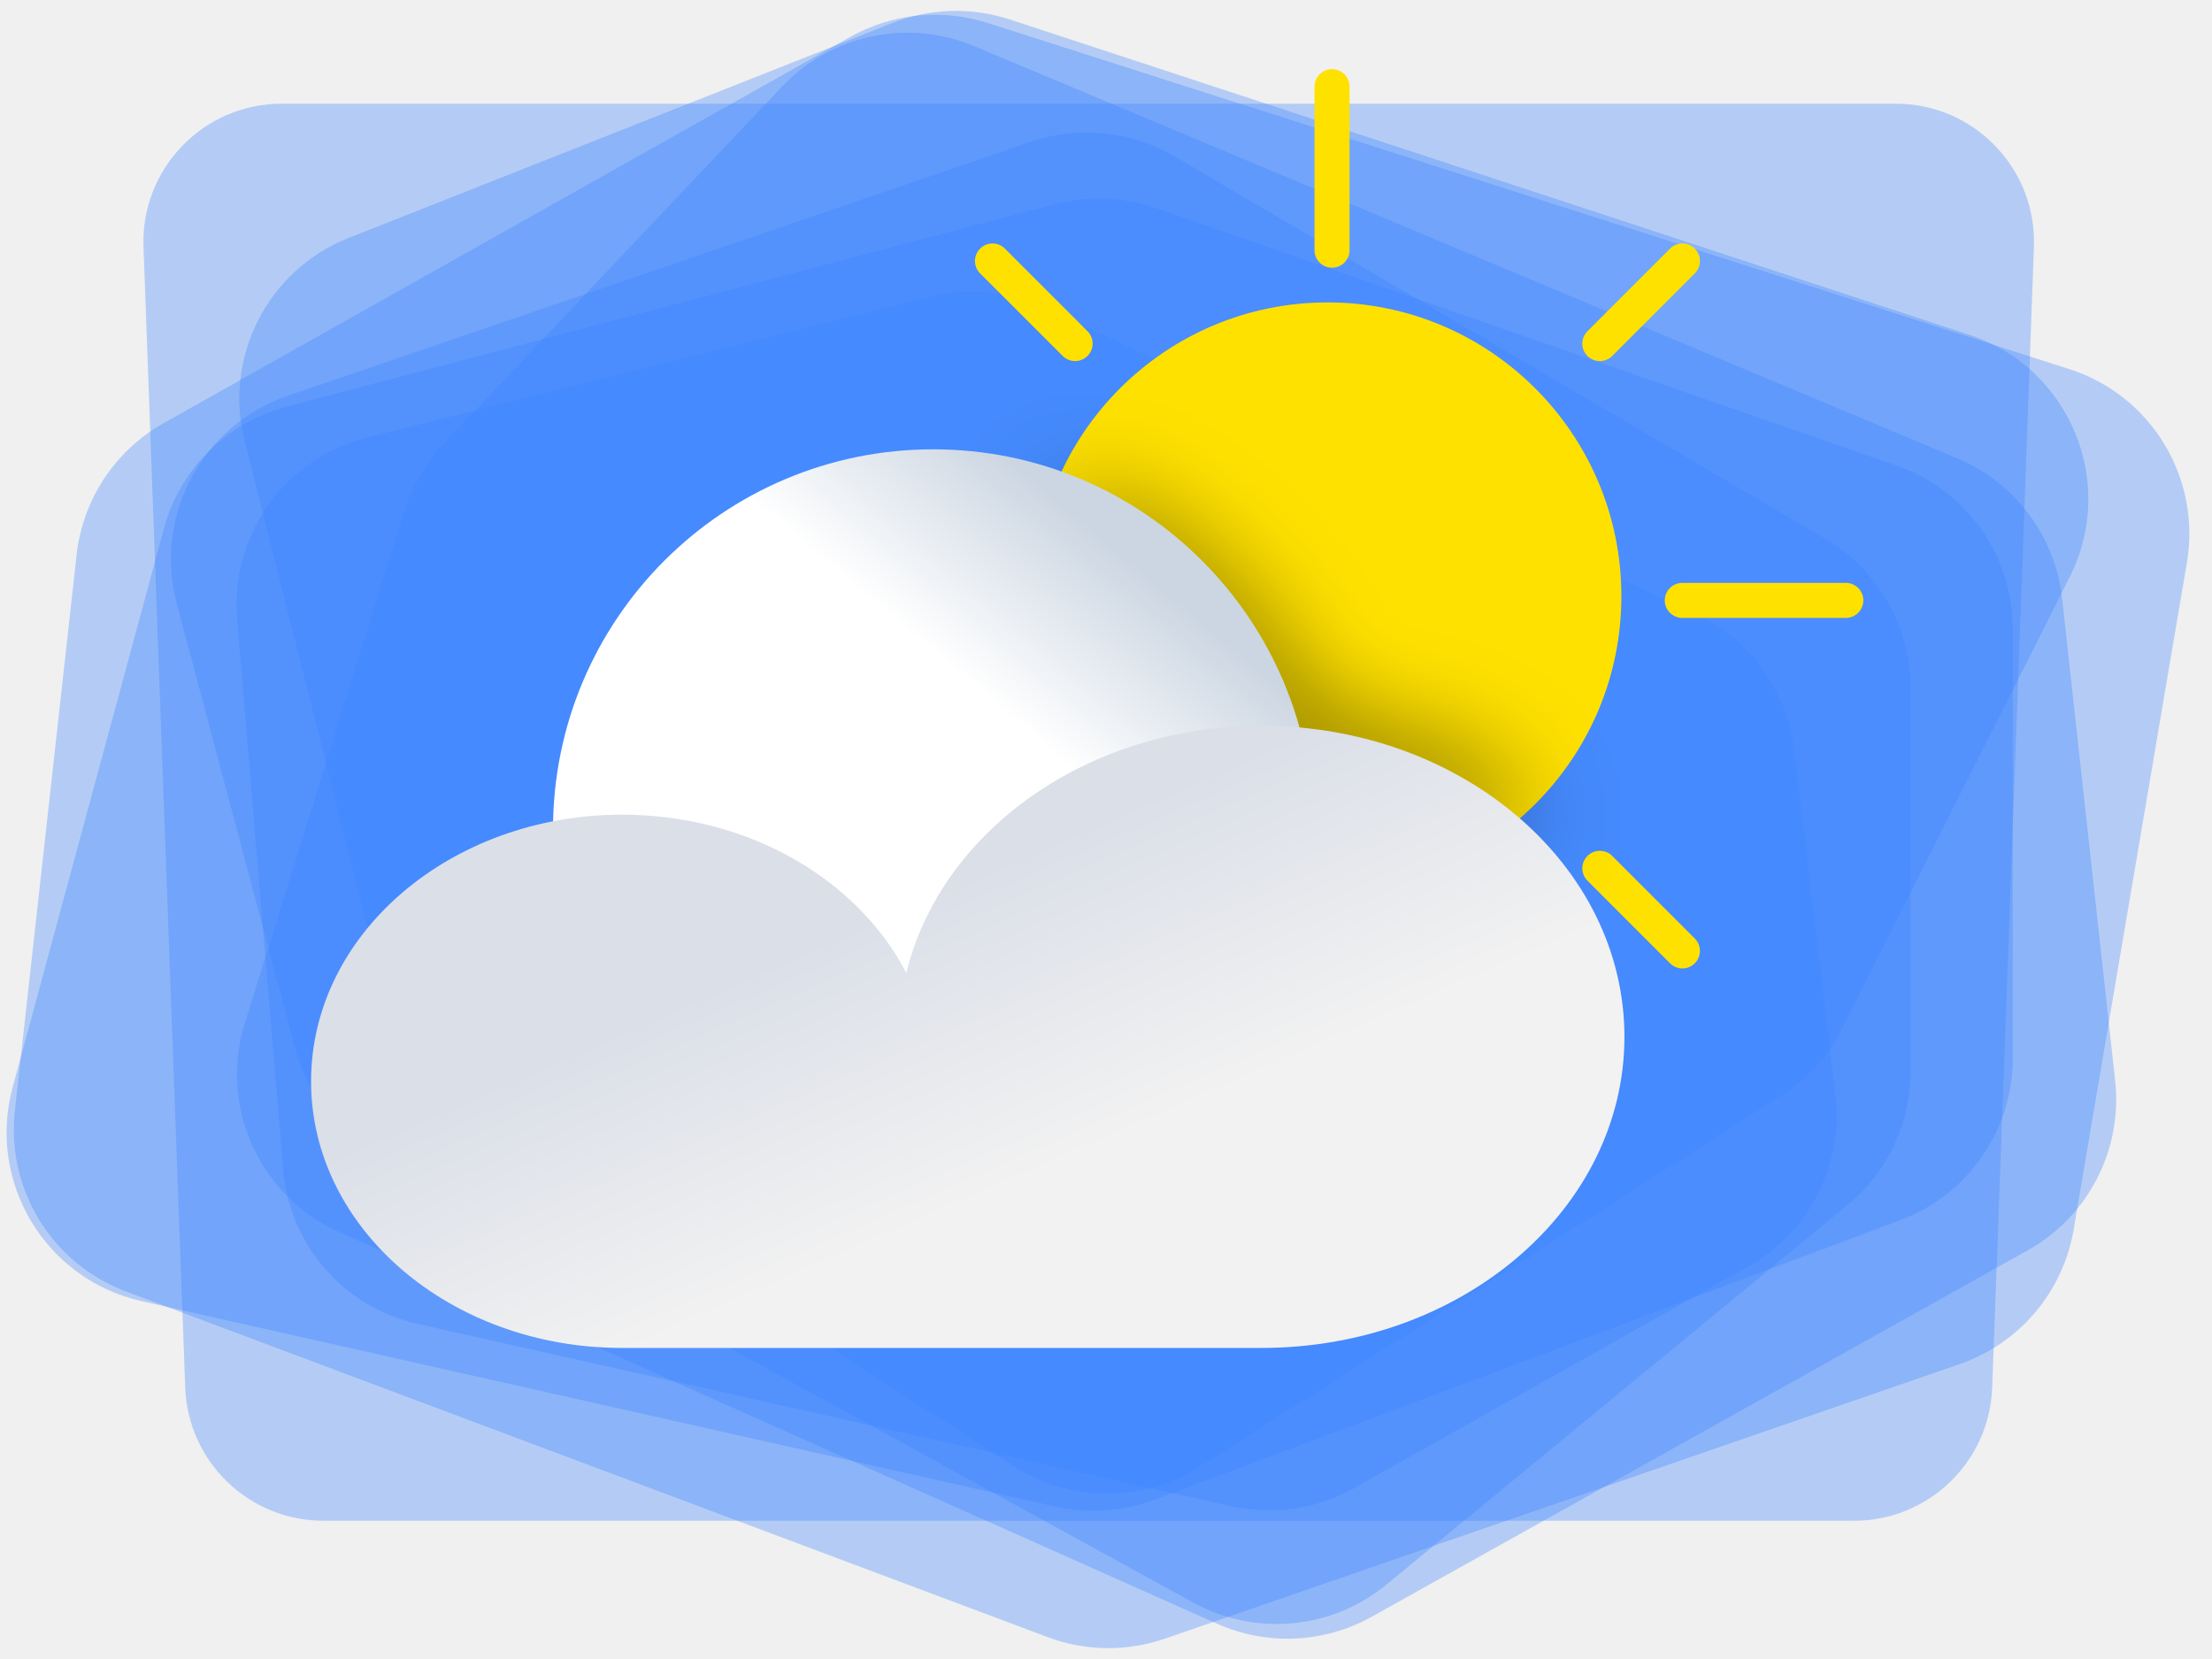
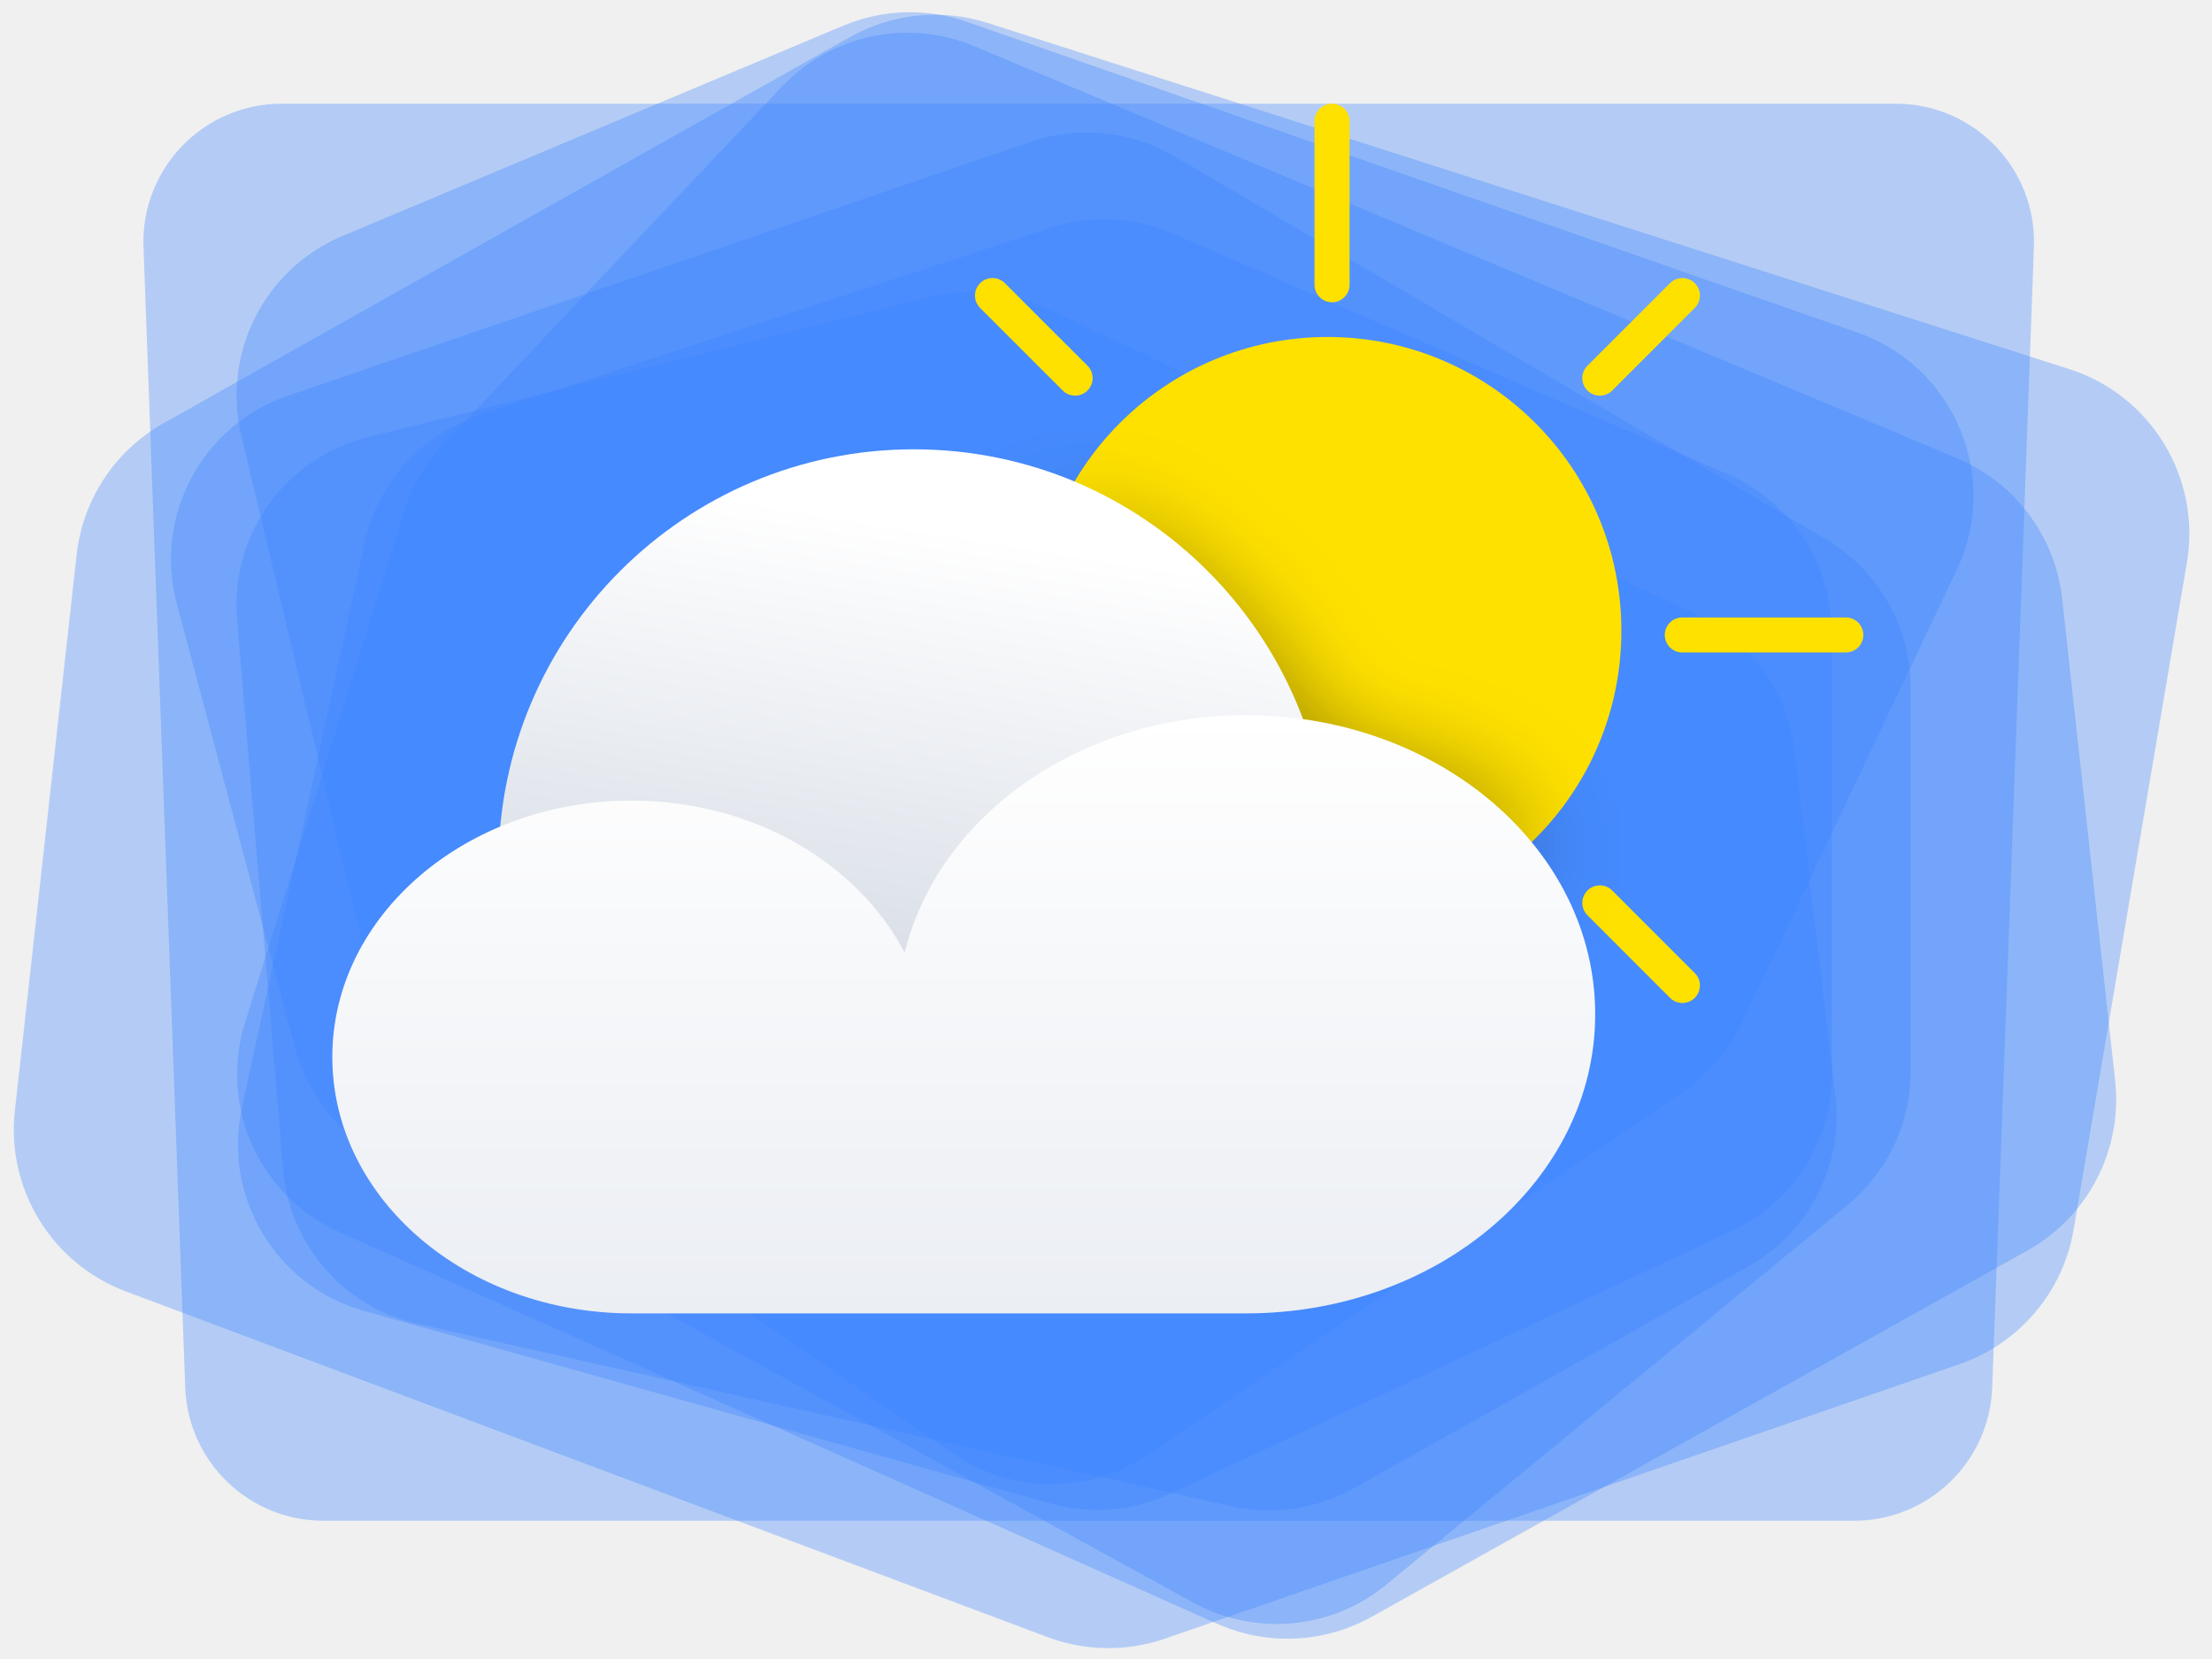
<svg xmlns="http://www.w3.org/2000/svg" width="64" height="48" viewBox="0 0 64 48" fill="none">
-   <g clip-path="url(#clip0_53_1520)">
+   <g clip-path="url(#clip0_55_1994)">
    <path d="M4.152 7.146C4.069 4.881 5.883 3 8.149 3H54.851C57.117 3 58.931 4.881 58.848 7.146L57.641 40.146C57.562 42.297 55.796 44 53.644 44H9.356C7.204 44 5.438 42.297 5.359 40.146L4.152 7.146Z" fill="#3B83FF" fill-opacity="0.33" />
    <path d="M33.702 47.412C32.602 47.792 31.404 47.776 30.314 47.368L3.644 37.366C1.501 36.563 0.177 34.407 0.43 32.133L2.217 16.049C2.395 14.449 3.332 13.032 4.735 12.243L24.601 1.068C25.812 0.387 27.252 0.241 28.576 0.664L59.868 10.678C62.239 11.436 63.69 13.823 63.274 16.277L59.996 35.579C59.69 37.38 58.426 38.871 56.699 39.468L33.702 47.412Z" fill="#3B83FF" fill-opacity="0.33" />
-     <path d="M29.828 4.102C31.207 3.631 32.723 3.785 33.979 4.523L52.812 15.59C54.34 16.488 55.279 18.129 55.279 19.901V31C55.279 32.494 54.611 33.91 53.457 34.86L40.115 45.846C38.536 47.147 36.324 47.354 34.53 46.369L10.966 33.43C9.768 32.772 8.892 31.653 8.541 30.333L5.117 17.468C4.442 14.929 5.846 12.301 8.332 11.451L29.828 4.102Z" fill="#3B83FF" fill-opacity="0.33" />
+     <path d="M29.828 4.102C31.207 3.631 32.723 3.785 33.979 4.523L52.812 15.59C54.34 16.488 55.279 18.128 55.279 19.901V31C55.279 32.494 54.611 33.91 53.457 34.86L40.115 45.846C38.536 47.147 36.324 47.354 34.53 46.369L10.966 33.43C9.768 32.772 8.892 31.653 8.541 30.333L5.117 17.468C4.442 14.929 5.846 12.301 8.332 11.451L29.828 4.102Z" fill="#3B83FF" fill-opacity="0.33" />
    <path d="M22.623 2.51C24.054 0.999 26.269 0.532 28.188 1.337L56.629 13.262C58.304 13.964 59.467 15.52 59.665 17.326L61.198 31.265C61.418 33.262 60.42 35.197 58.666 36.177L39.688 46.778C38.311 47.547 36.652 47.622 35.212 46.979L9.823 35.651C7.509 34.618 6.333 32.017 7.087 29.597L11.702 14.788C11.929 14.059 12.32 13.392 12.845 12.837L22.623 2.51Z" fill="#3B83FF" fill-opacity="0.33" />
-     <path d="M30.525 5.908C31.486 5.655 32.502 5.694 33.441 6.021L54.877 13.473C56.887 14.171 58.235 16.067 58.235 18.195V30.615C58.235 32.699 56.942 34.565 54.991 35.297L33.397 43.396C32.486 43.738 31.494 43.806 30.544 43.593L4.094 37.645C1.317 37.021 -0.379 34.208 0.365 31.46L4.744 15.291C5.212 13.565 6.566 12.219 8.297 11.763L30.525 5.908Z" fill="#3B83FF" fill-opacity="0.33" />
+     <path d="M30.378 6.593C31.541 6.211 32.804 6.269 33.928 6.756L49.989 13.72C51.817 14.512 53 16.314 53 18.307V31.081C53 33.022 51.877 34.788 50.119 35.61L33.865 43.214C32.781 43.721 31.55 43.822 30.397 43.499L10.536 37.929C7.988 37.215 6.438 34.639 7 32.054L10.55 15.704C10.926 13.971 12.192 12.568 13.876 12.014L30.378 6.593Z" fill="#3B83FF" fill-opacity="0.33" />
    <path d="M26.946 8.59C28.064 8.312 29.244 8.428 30.286 8.92L49.08 17.779C50.638 18.514 51.708 19.999 51.912 21.709L53.104 31.686C53.344 33.692 52.352 35.646 50.591 36.636L39.172 43.059C38.096 43.665 36.833 43.85 35.628 43.58L12.082 38.303C9.951 37.825 8.376 36.019 8.193 33.842L6.86 17.921C6.655 15.476 8.254 13.244 10.634 12.652L26.946 8.59Z" fill="#3B83FF" fill-opacity="0.33" />
-     <path d="M25.819 0.665C26.905 0.235 28.108 0.2 29.218 0.564L56.981 9.687C59.886 10.641 61.262 13.957 59.886 16.687L53.31 29.734C52.906 30.536 52.292 31.215 51.534 31.699L34.713 42.429C33.061 43.483 30.945 43.475 29.301 42.407L13.321 32.028C12.264 31.341 11.506 30.281 11.197 29.06L7.077 12.76C6.461 10.323 7.749 7.809 10.086 6.885L25.819 0.665Z" fill="#3B83FF" fill-opacity="0.33" />
-     <circle cx="38.412" cy="17.25" r="8.5" transform="rotate(-180 38.4119 17.25)" fill="#FFE100" />
-     <path d="M39.047 2.507L39.047 7.238C39.047 7.518 38.82 7.745 38.54 7.745C38.26 7.745 38.033 7.518 38.033 7.238L38.033 2.507C38.033 2.227 38.26 2 38.54 2C38.82 2 39.047 2.227 39.047 2.507Z" fill="#FFE100" />
-     <path d="M39.047 27.512L39.047 32.243C39.047 32.523 38.82 32.75 38.54 32.75C38.26 32.75 38.033 32.523 38.033 32.243L38.033 27.512C38.033 27.232 38.26 27.006 38.54 27.006C38.82 27.006 39.047 27.232 39.047 27.512Z" fill="#FFE100" />
-     <path d="M48.674 16.865L53.405 16.865C53.685 16.865 53.912 17.092 53.912 17.372C53.912 17.651 53.685 17.878 53.405 17.878L48.674 17.878C48.394 17.878 48.167 17.651 48.167 17.372C48.167 17.092 48.394 16.865 48.674 16.865Z" fill="#FFE100" />
-     <path d="M49.036 7.91L46.647 10.299C46.449 10.497 46.128 10.497 45.93 10.299C45.732 10.101 45.732 9.78 45.93 9.583L48.319 7.193C48.517 6.995 48.838 6.995 49.036 7.193C49.234 7.391 49.234 7.712 49.036 7.91Z" fill="#FFE100" />
-     <path d="M31.465 25.481L29.075 27.871C28.877 28.069 28.556 28.069 28.358 27.871C28.16 27.673 28.16 27.352 28.358 27.154L30.748 24.765C30.946 24.567 31.267 24.567 31.465 24.765C31.663 24.962 31.663 25.283 31.465 25.481Z" fill="#FFE100" />
-     <path d="M29.075 7.193L31.465 9.583C31.663 9.78 31.663 10.101 31.465 10.299C31.267 10.497 30.946 10.497 30.748 10.299L28.358 7.91C28.16 7.712 28.16 7.391 28.358 7.193C28.556 6.995 28.877 6.995 29.075 7.193Z" fill="#FFE100" />
-     <path d="M46.647 24.765L49.036 27.154C49.234 27.352 49.234 27.673 49.036 27.871C48.838 28.069 48.517 28.069 48.319 27.871L45.93 25.481C45.732 25.283 45.732 24.962 45.93 24.765C46.128 24.567 46.449 24.567 46.647 24.765Z" fill="#FFE100" />
-     <g filter="url(#filter0_f_53_1520)">
-       <path d="M31 15C32.667 15.667 36.3 18 37.5 22C38.667 21.833 41.5 22 43.5 24" stroke="black" />
+     <path d="M24.398 0.743C25.537 0.265 26.814 0.225 27.981 0.633L53.744 9.624C56.551 10.604 57.888 13.802 56.613 16.488L50.384 29.616C50.002 30.423 49.41 31.112 48.672 31.612L33.219 42.082C31.513 43.239 29.272 43.229 27.575 42.059L12.906 31.938C11.889 31.236 11.167 30.182 10.881 28.98L6.982 12.595C6.415 10.215 7.654 7.774 9.91 6.827L24.398 0.743Z" fill="#3B83FF" fill-opacity="0.33" />
+     <circle cx="38.412" cy="18.25" r="8.5" transform="rotate(-180 38.4119 18.25)" fill="#FFE100" />
+     <path d="M39.047 3.507L39.047 8.238C39.047 8.518 38.82 8.745 38.54 8.745C38.26 8.745 38.033 8.518 38.033 8.238L38.033 3.507C38.033 3.227 38.26 3 38.54 3C38.82 3 39.047 3.227 39.047 3.507Z" fill="#FFE100" />
+     <path d="M39.047 28.512L39.047 33.243C39.047 33.523 38.82 33.75 38.54 33.75C38.26 33.75 38.033 33.523 38.033 33.243L38.033 28.512C38.033 28.232 38.26 28.006 38.54 28.006C38.82 28.006 39.047 28.232 39.047 28.512Z" fill="#FFE100" />
+     <path d="M48.674 17.865L53.405 17.865C53.685 17.865 53.912 18.092 53.912 18.372C53.912 18.651 53.685 18.878 53.405 18.878L48.674 18.878C48.394 18.878 48.167 18.651 48.167 18.372C48.167 18.092 48.394 17.865 48.674 17.865Z" fill="#FFE100" />
+     <path d="M49.036 8.91L46.647 11.299C46.449 11.497 46.128 11.497 45.93 11.299C45.732 11.101 45.732 10.78 45.93 10.582L48.319 8.193C48.517 7.995 48.838 7.995 49.036 8.193C49.234 8.391 49.234 8.712 49.036 8.91Z" fill="#FFE100" />
+     <path d="M31.465 26.481L29.075 28.871C28.877 29.069 28.556 29.069 28.358 28.871C28.16 28.673 28.16 28.352 28.358 28.154L30.748 25.765C30.946 25.567 31.267 25.567 31.465 25.765C31.663 25.962 31.663 26.283 31.465 26.481Z" fill="#FFE100" />
+     <path d="M29.075 8.193L31.465 10.582C31.663 10.78 31.663 11.101 31.465 11.299C31.267 11.497 30.946 11.497 30.748 11.299L28.358 8.91C28.16 8.712 28.16 8.391 28.358 8.193C28.556 7.995 28.877 7.995 29.075 8.193Z" fill="#FFE100" />
+     <path d="M46.647 25.765L49.036 28.154C49.234 28.352 49.234 28.673 49.036 28.871C48.838 29.069 48.517 29.069 48.319 28.871L45.93 26.481C45.732 26.283 45.732 25.962 45.93 25.765C46.128 25.567 46.449 25.567 46.647 25.765Z" fill="#FFE100" />
+     <g filter="url(#filter0_f_55_1994)">
+       <path d="M31 16C32.667 16.667 36.3 19 37.5 23C38.667 22.833 41.5 23 43.5 25" stroke="black" />
    </g>
-     <circle cx="27" cy="24" r="11" fill="url(#paint0_linear_53_1520)" />
-     <path fill-rule="evenodd" clip-rule="evenodd" d="M36.5 21C42.299 21 47 25.029 47 30C47 34.971 42.299 39 36.5 39C26.338 39 27.652 39 18 39C13.029 39 9 35.546 9 31.286C9 27.025 13.029 23.571 18 23.571C21.667 23.571 24.82 25.452 26.223 28.149C27.218 24.067 31.441 21 36.5 21Z" fill="url(#paint1_linear_53_1520)" />
+     <circle cx="26.442" cy="25.019" r="12.019" fill="url(#paint0_linear_55_1994)" />
+     <path fill-rule="evenodd" clip-rule="evenodd" d="M36.058 20.692C41.634 20.692 46.154 24.567 46.154 29.346C46.154 34.126 41.634 38 36.058 38C26.286 38 27.55 38 18.269 38C13.49 38 9.615 34.679 9.615 30.582C9.615 26.486 13.49 23.165 18.269 23.165C21.795 23.165 24.827 24.973 26.176 27.567C27.133 23.641 31.193 20.692 36.058 20.692Z" fill="url(#paint1_linear_55_1994)" />
  </g>
  <defs>
-     <filter id="filter0_f_53_1520" x="27.814" y="11.536" width="19.039" height="15.818" filterUnits="userSpaceOnUse" color-interpolation-filters="sRGB">
+     <filter id="filter0_f_55_1994" x="27.814" y="12.536" width="19.039" height="15.818" filterUnits="userSpaceOnUse" color-interpolation-filters="sRGB">
      <feFlood flood-opacity="0" result="BackgroundImageFix" />
      <feBlend mode="normal" in="SourceGraphic" in2="BackgroundImageFix" result="shape" />
-       <feGaussianBlur stdDeviation="1.5" result="effect1_foregroundBlur_53_1520" />
+       <feGaussianBlur stdDeviation="1.5" result="effect1_foregroundBlur_55_1994" />
    </filter>
-     <linearGradient id="paint0_linear_53_1520" x1="33.6" y1="16.96" x2="22.16" y2="30.6" gradientUnits="userSpaceOnUse">
-       <stop stop-color="#CCD6E2" />
-       <stop offset="0.322" stop-color="white" />
+     <linearGradient id="paint0_linear_55_1994" x1="27.885" y1="15.404" x2="25.962" y2="27.423" gradientUnits="userSpaceOnUse">
+       <stop stop-color="white" />
+       <stop offset="0.976" stop-color="#DCE1E9" />
    </linearGradient>
-     <linearGradient id="paint1_linear_53_1520" x1="30" y1="34" x2="26.5" y2="26" gradientUnits="userSpaceOnUse">
-       <stop stop-color="#F2F2F2" />
-       <stop offset="1" stop-color="#DBDFE8" />
+     <linearGradient id="paint1_linear_55_1994" x1="27.885" y1="20.692" x2="27.885" y2="38" gradientUnits="userSpaceOnUse">
+       <stop stop-color="white" />
+       <stop offset="1" stop-color="#EBEEF3" />
    </linearGradient>
-     <clipPath id="clip0_53_1520">
+     <clipPath id="clip0_55_1994">
      <rect width="64" height="48" fill="white" />
    </clipPath>
  </defs>
</svg>
